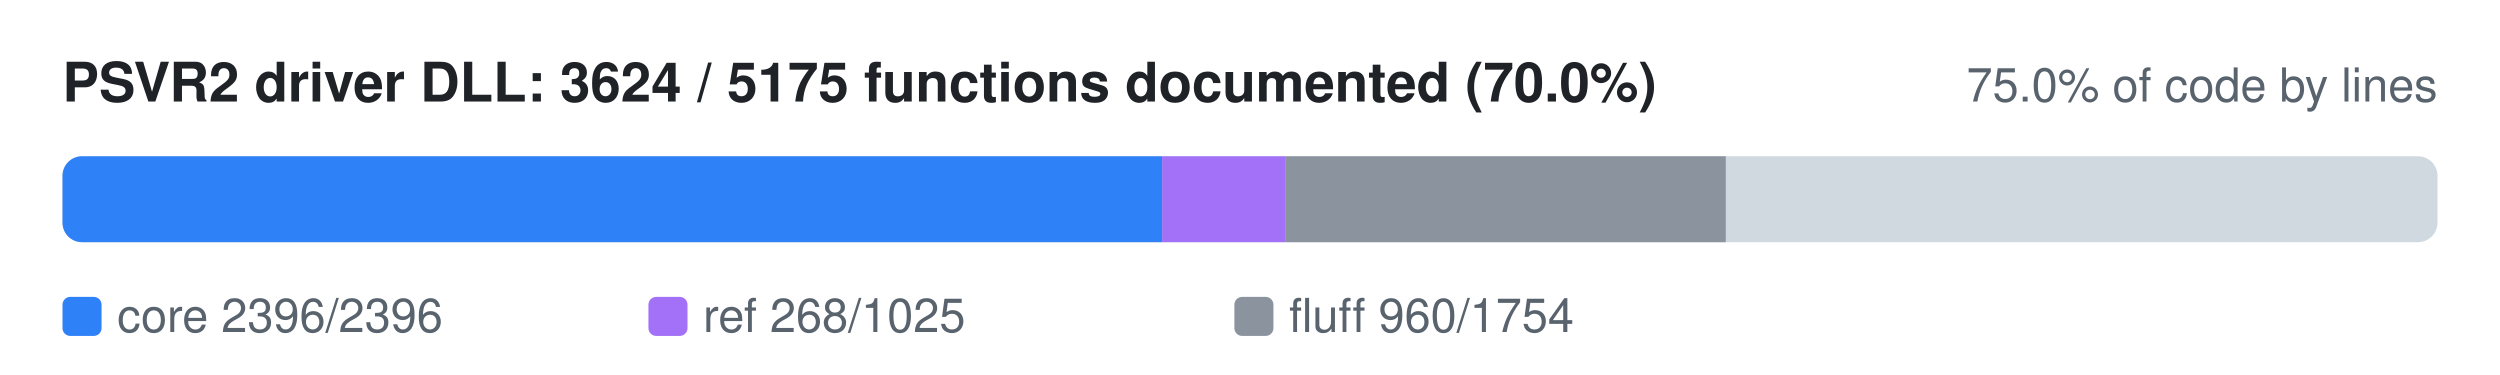
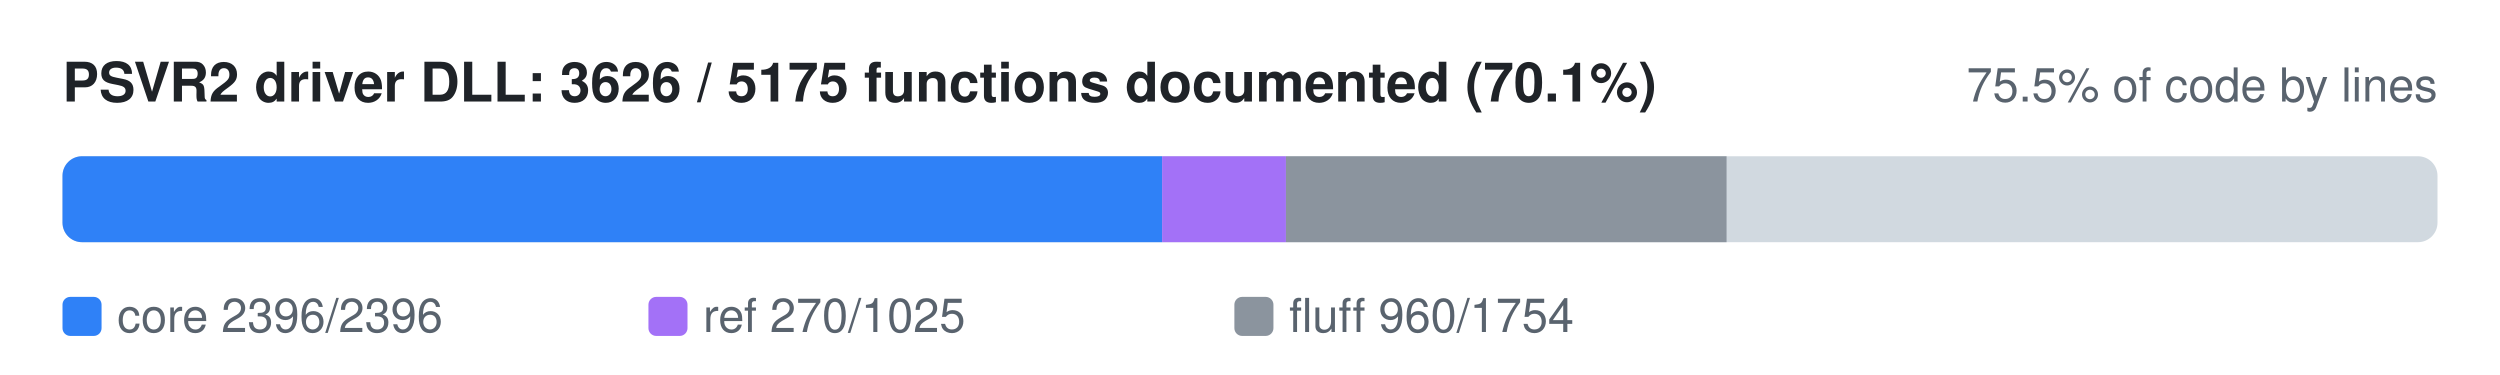
- <svg xmlns="http://www.w3.org/2000/svg" width="640" height="96" viewBox="0 0 640 96" role="img" aria-label="PSVR2 DLL: 3624 of 5175 functions documented">
+ <svg xmlns="http://www.w3.org/2000/svg" width="640" height="96" viewBox="0 0 640 96" role="img" aria-label="PSVR2 DLL: 3626 of 5175 functions documented">
  <style>
text{font:600 14px -apple-system,Segoe UI,Helvetica,Arial,sans-serif;fill:#1f2328}
.s{font-weight:400;font-size:12px;fill:#59636e}
.track{fill:#d1d9e0}
@media (prefers-color-scheme:dark){text{fill:#f0f6fc}.s{fill:#9198a1}.track{fill:#3d444d}}
</style>
-   <text x="16" y="26">PSVR2 driver DLL: 3624 / 5175 functions documented (70.0%)</text>
-   <text x="624" y="26" text-anchor="end" class="s">75.0% of code by lines</text>
+   <text x="16" y="26">PSVR2 driver DLL: 3626 / 5175 functions documented (70.1%)</text>
+   <text x="624" y="26" text-anchor="end" class="s">75.5% of code by lines</text>
  <rect class="track" x="16" y="40" width="608" height="22" rx="5" />
  <clipPath id="c">
    <rect x="16" y="40" width="608" height="22" rx="5" />
  </clipPath>
  <g clip-path="url(#c)">
    <rect x="16.0" y="40" width="281.5" height="22" fill="#2f81f7" />
-     <rect x="297.5" y="40" width="31.5" height="22" fill="#a371f7" />
-     <rect x="329.0" y="40" width="112.8" height="22" fill="#8b949e" />
+     <rect x="297.5" y="40" width="31.7" height="22" fill="#a371f7" />
+     <rect x="329.2" y="40" width="112.8" height="22" fill="#8b949e" />
  </g>
  <rect x="16" y="76" width="10" height="10" rx="2" fill="#2f81f7" />
  <text x="30" y="85" class="s">core 2396/2396</text>
  <rect x="166" y="76" width="10" height="10" rx="2" fill="#a371f7" />
-   <text x="180" y="85" class="s">ref 268/1025</text>
+   <text x="180" y="85" class="s">ref 270/1025</text>
  <rect x="316" y="76" width="10" height="10" rx="2" fill="#8b949e" />
  <text x="330" y="85" class="s">fluff 960/1754</text>
</svg>
